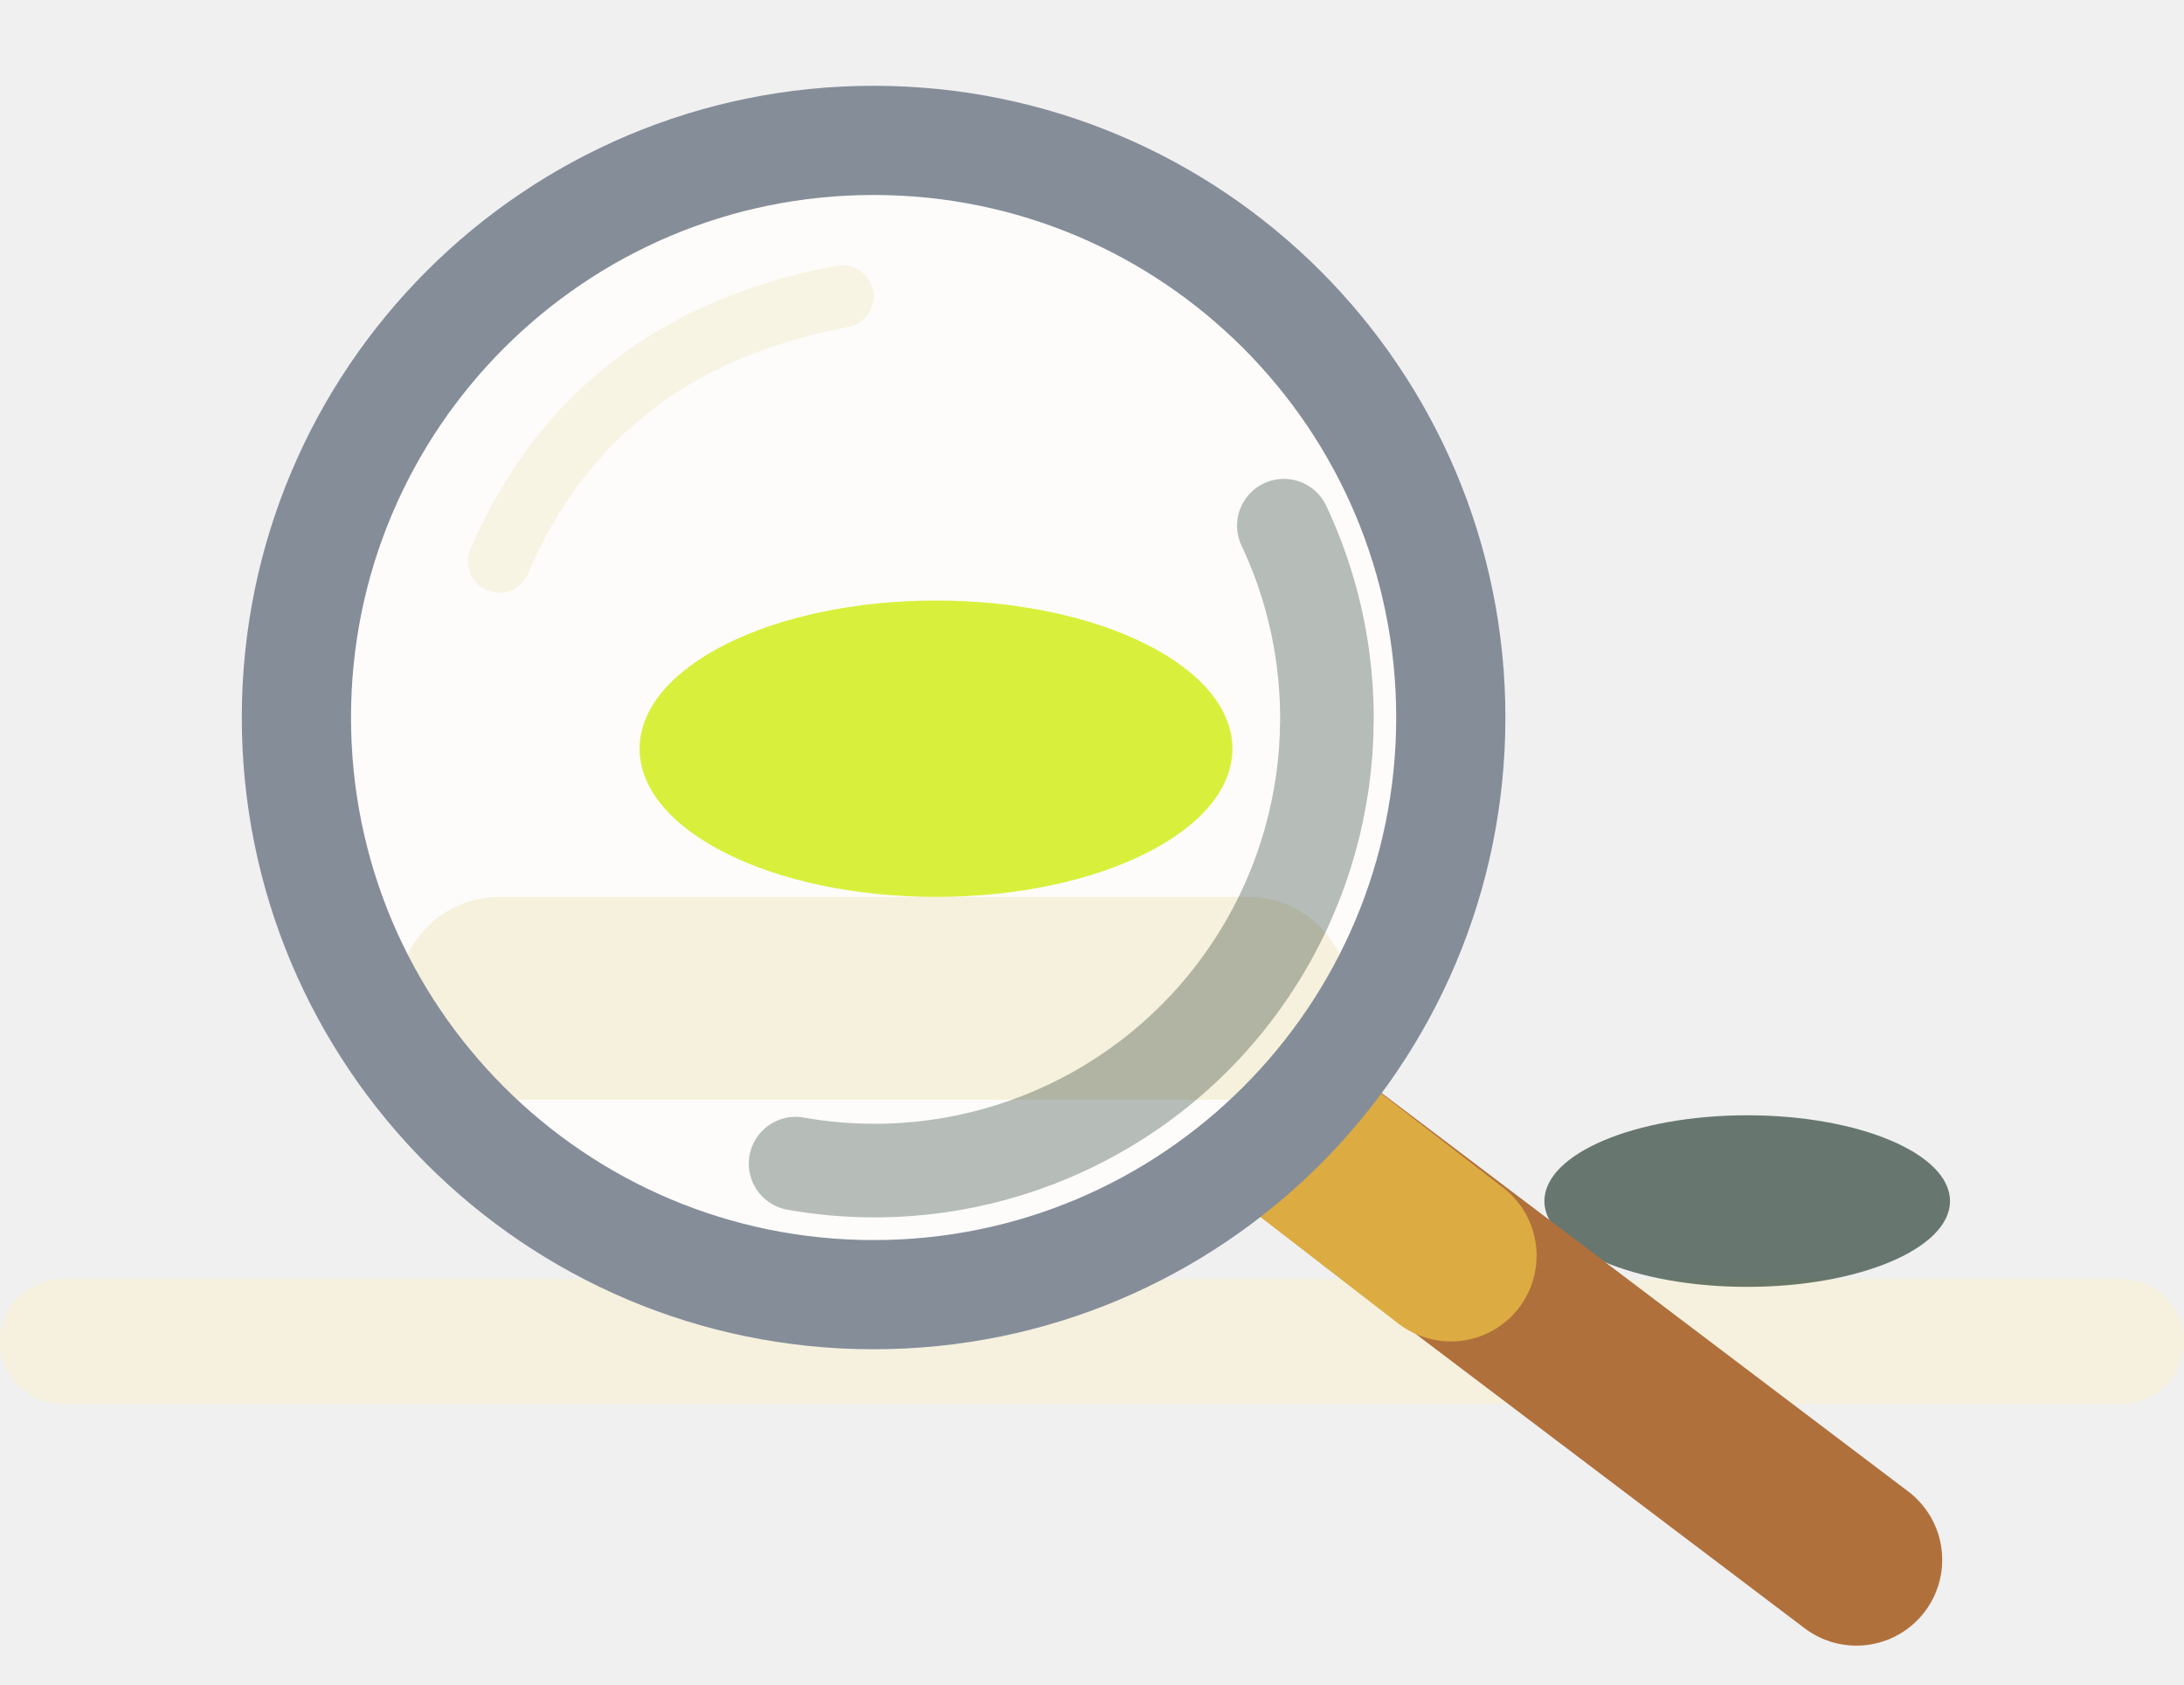
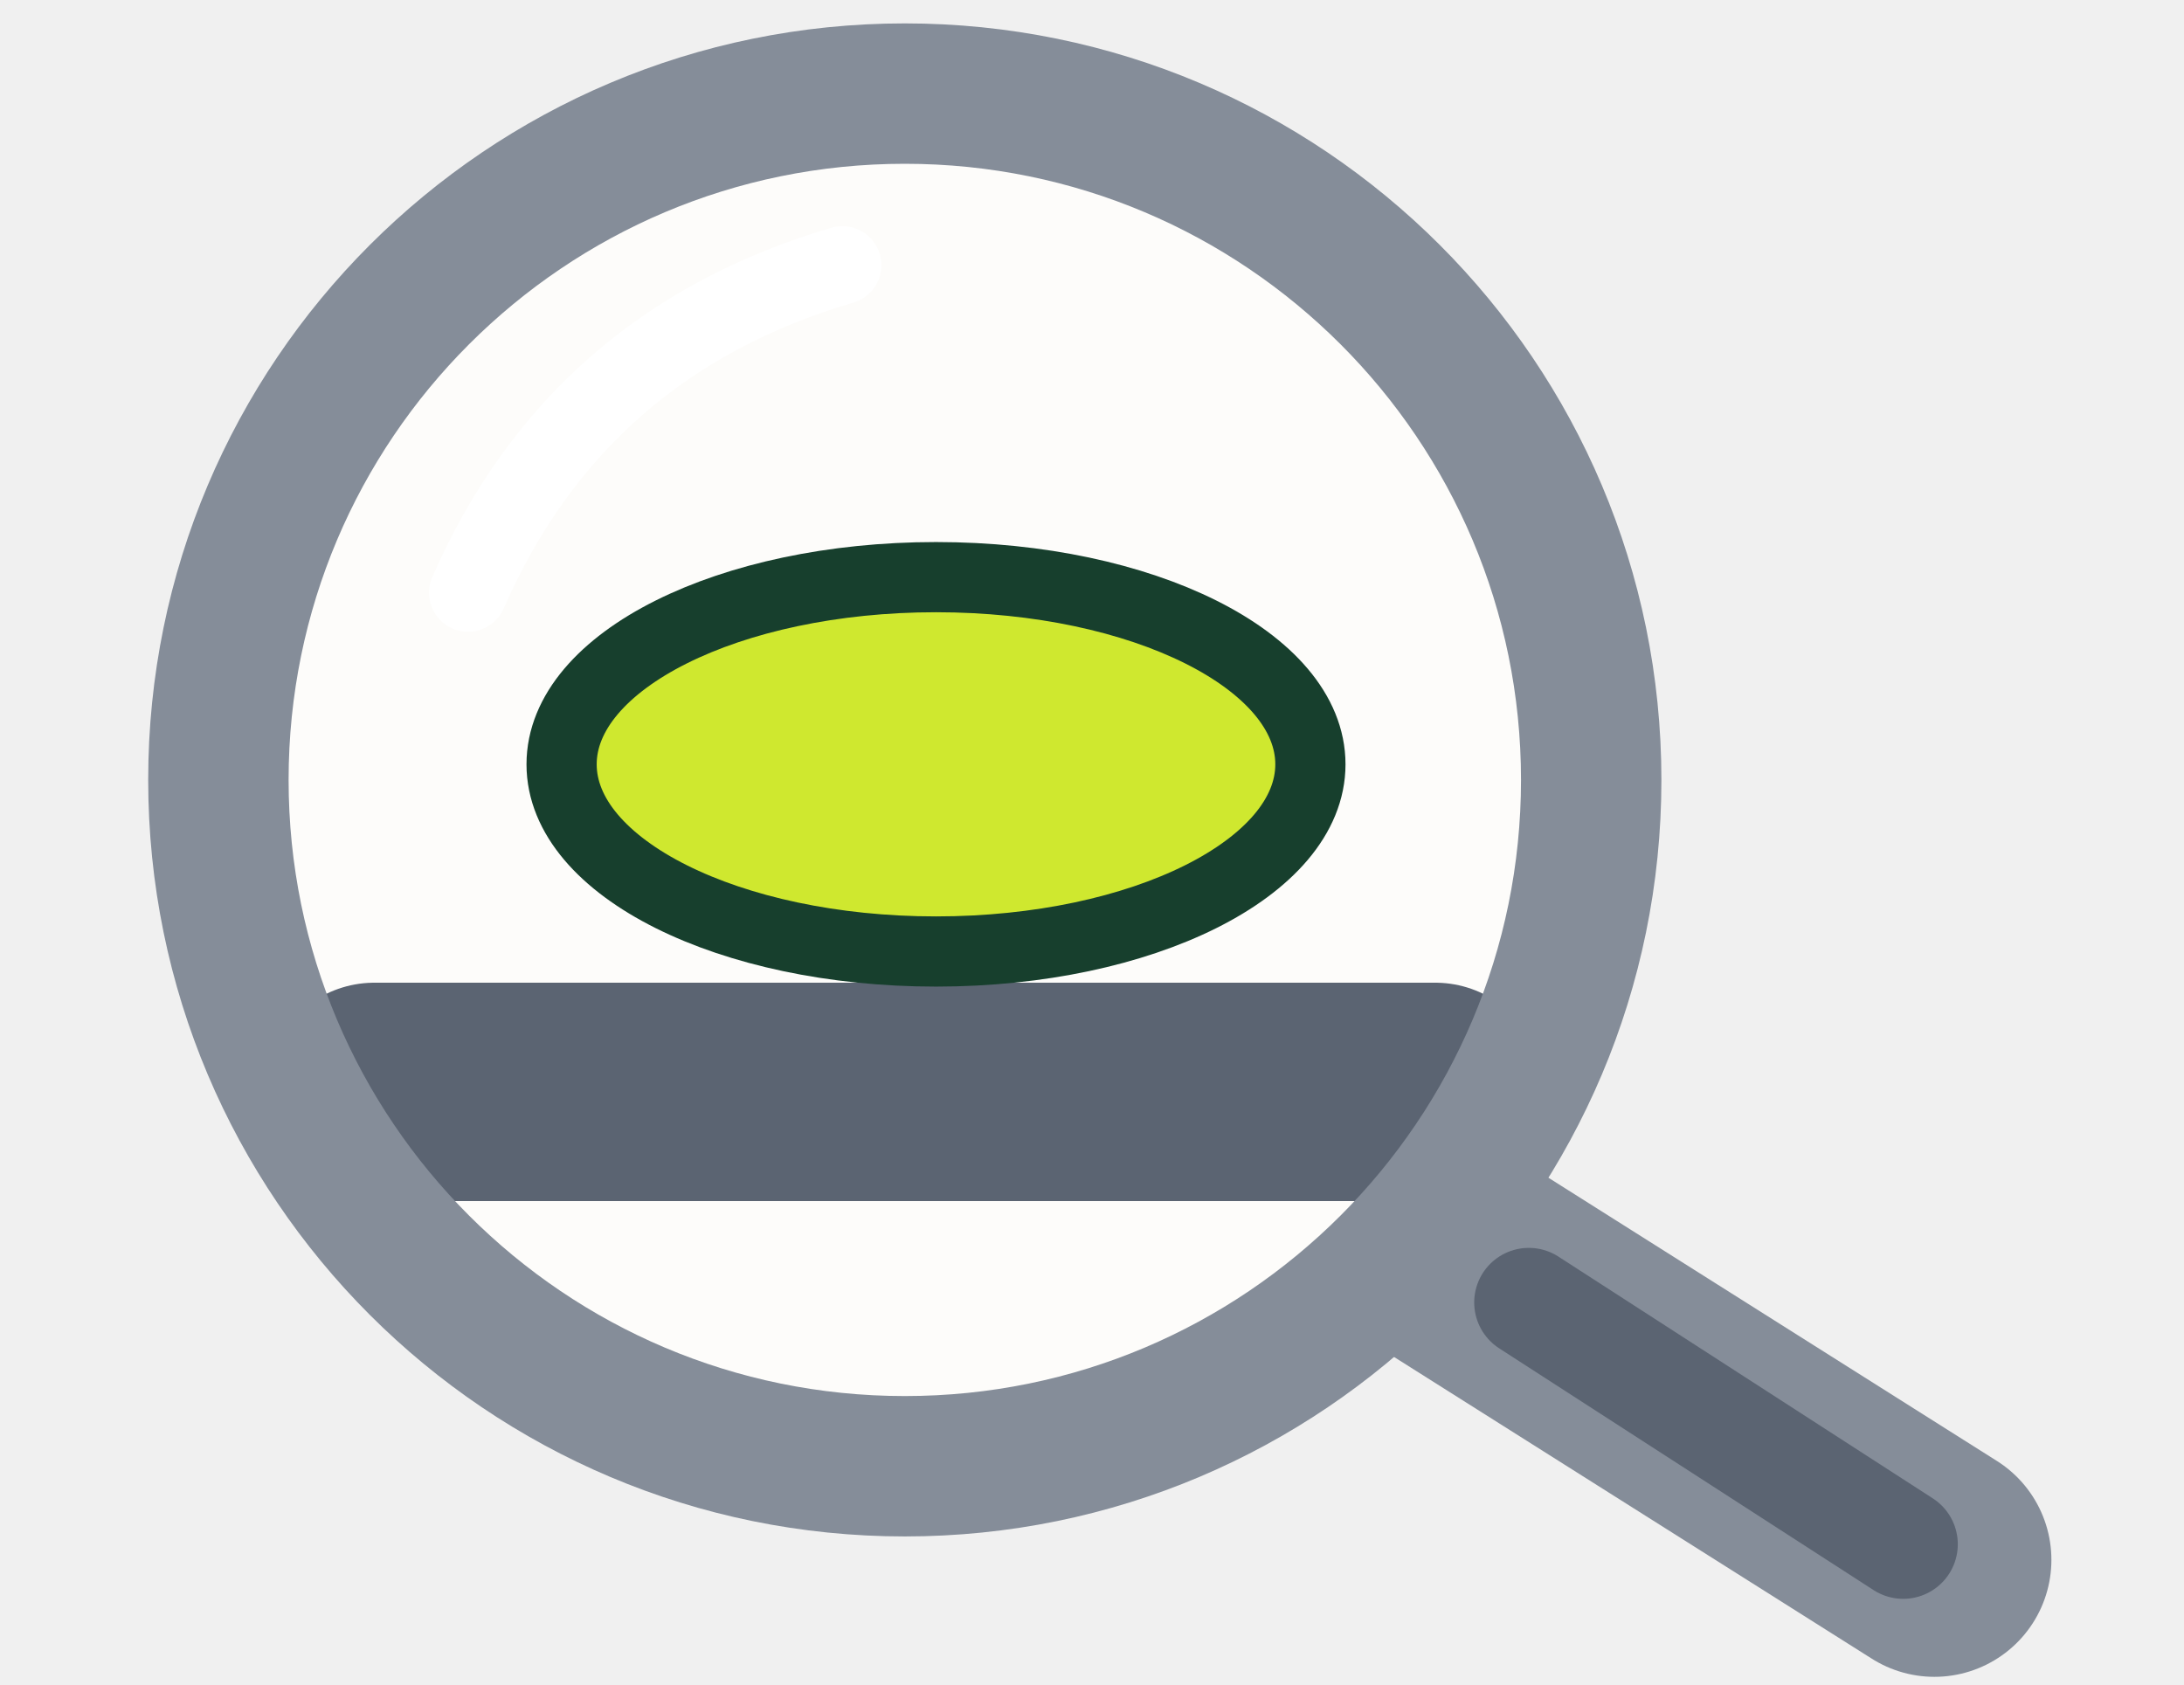
<svg xmlns="http://www.w3.org/2000/svg" viewBox="0 0 140 108" stroke-linecap="round" stroke-linejoin="round">
-   <path d="M4 86H136" fill="none" stroke="#f6f1dc" stroke-width="8" opacity="0.9" />
-   <ellipse cx="112" cy="77" rx="13" ry="5.5" fill="#0c261b" stroke="none" opacity="0.6" />
-   <path d="M82 72L119 100" fill="none" stroke="#b0703c" stroke-width="11" />
-   <path d="M82 72L93 80.5" fill="none" stroke="#dcab42" stroke-width="11" />
-   <circle cx="56" cy="46" r="37" fill="#fdfcfa" stroke="none" />
-   <path d="M32 64H80" fill="none" stroke="#f6f1dc" stroke-width="13" />
-   <ellipse cx="60" cy="48" rx="19" ry="9.5" fill="#d8f03c" stroke="none" />
-   <path d="M82.3 33.7A29 29 0 0 1 51 74.6" fill="none" stroke="#0c261b" stroke-width="6" opacity="0.3" />
-   <path d="M32 36Q38 22 54 19" fill="none" stroke="#f6f1dc" stroke-width="4" opacity="0.75" />
-   <circle cx="56" cy="46" r="37" fill="none" stroke="#858d99" stroke-width="7" />
+   <path d="M86 76L124 100" fill="none" stroke="#858d99" stroke-width="15" />
+   <path d="M98 83.5L122 99" fill="none" stroke="#5b6472" stroke-width="7" />
+   <circle cx="58" cy="50" r="44" fill="#fdfcfa" stroke="none" />
+   <path d="M24 70H92" fill="none" stroke="#5b6472" stroke-width="14" />
+   <ellipse cx="60" cy="49" rx="24" ry="12" fill="#cfe82f" stroke="#173f2d" stroke-width="4.5" />
+   <path d="M30 38Q37 22 54 17" fill="none" stroke="#ffffff" stroke-width="5" />
+   <circle cx="58" cy="50" r="44" fill="none" stroke="#858d99" stroke-width="9" />
</svg>
